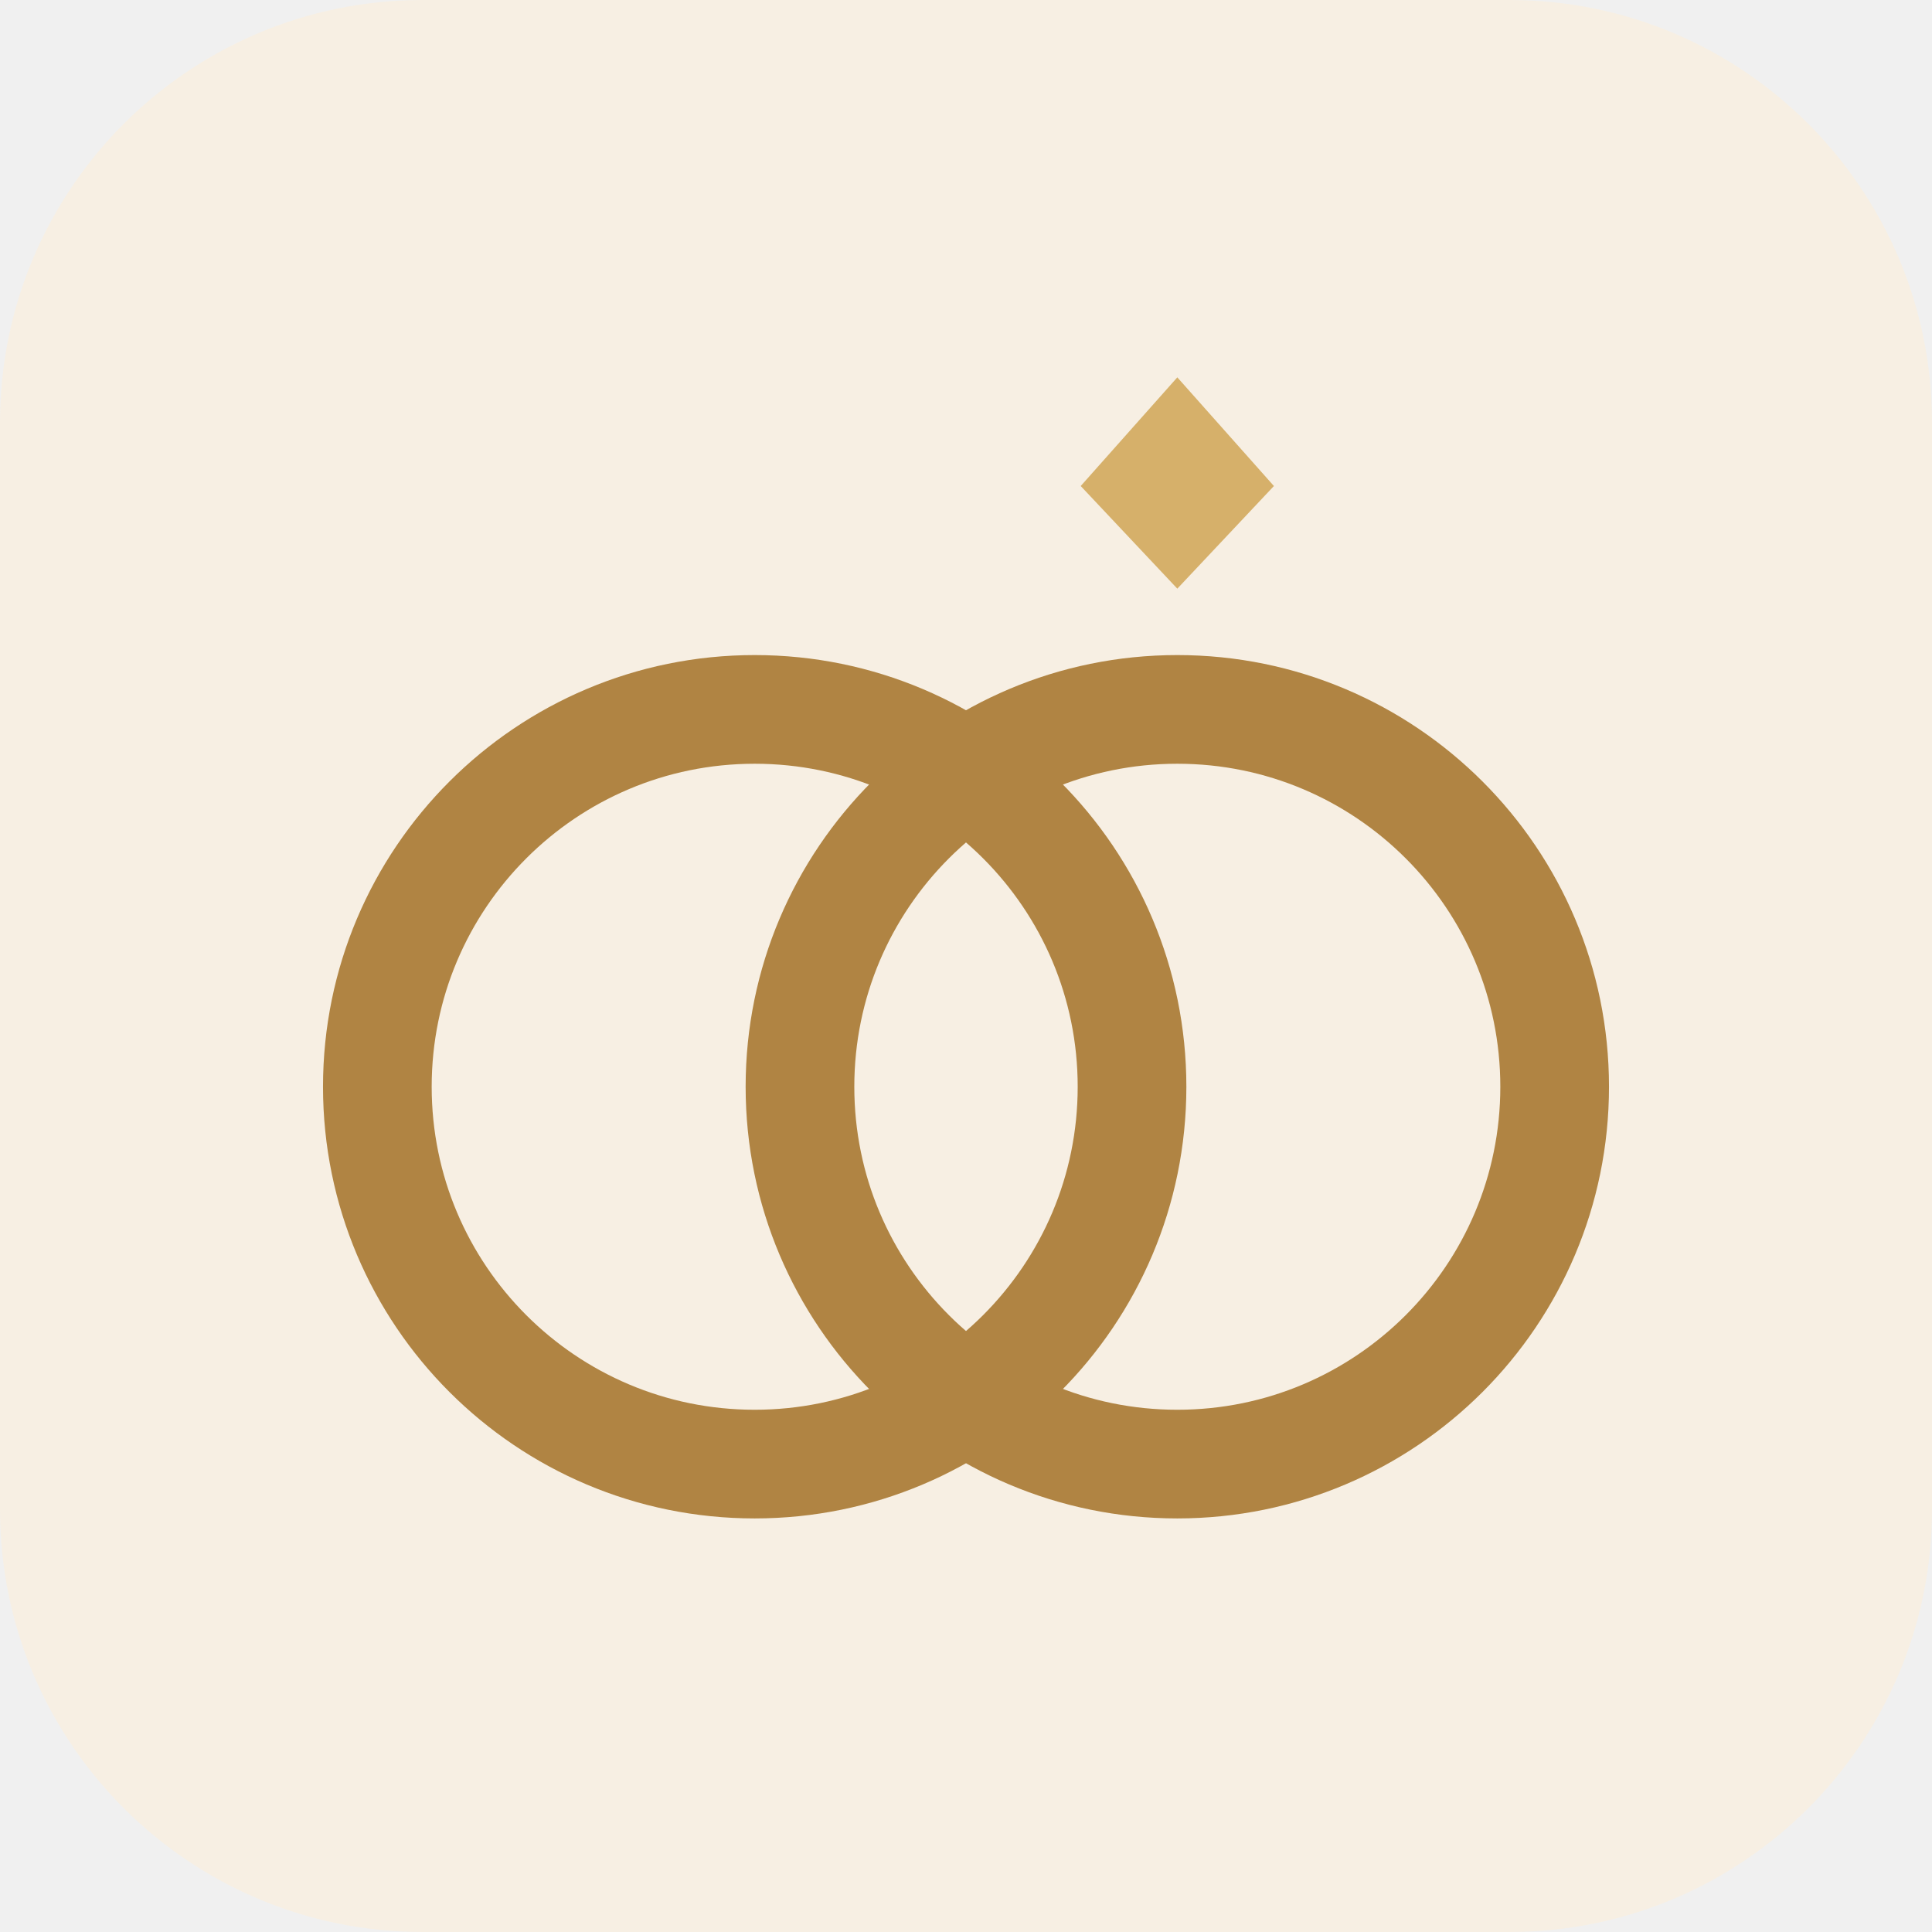
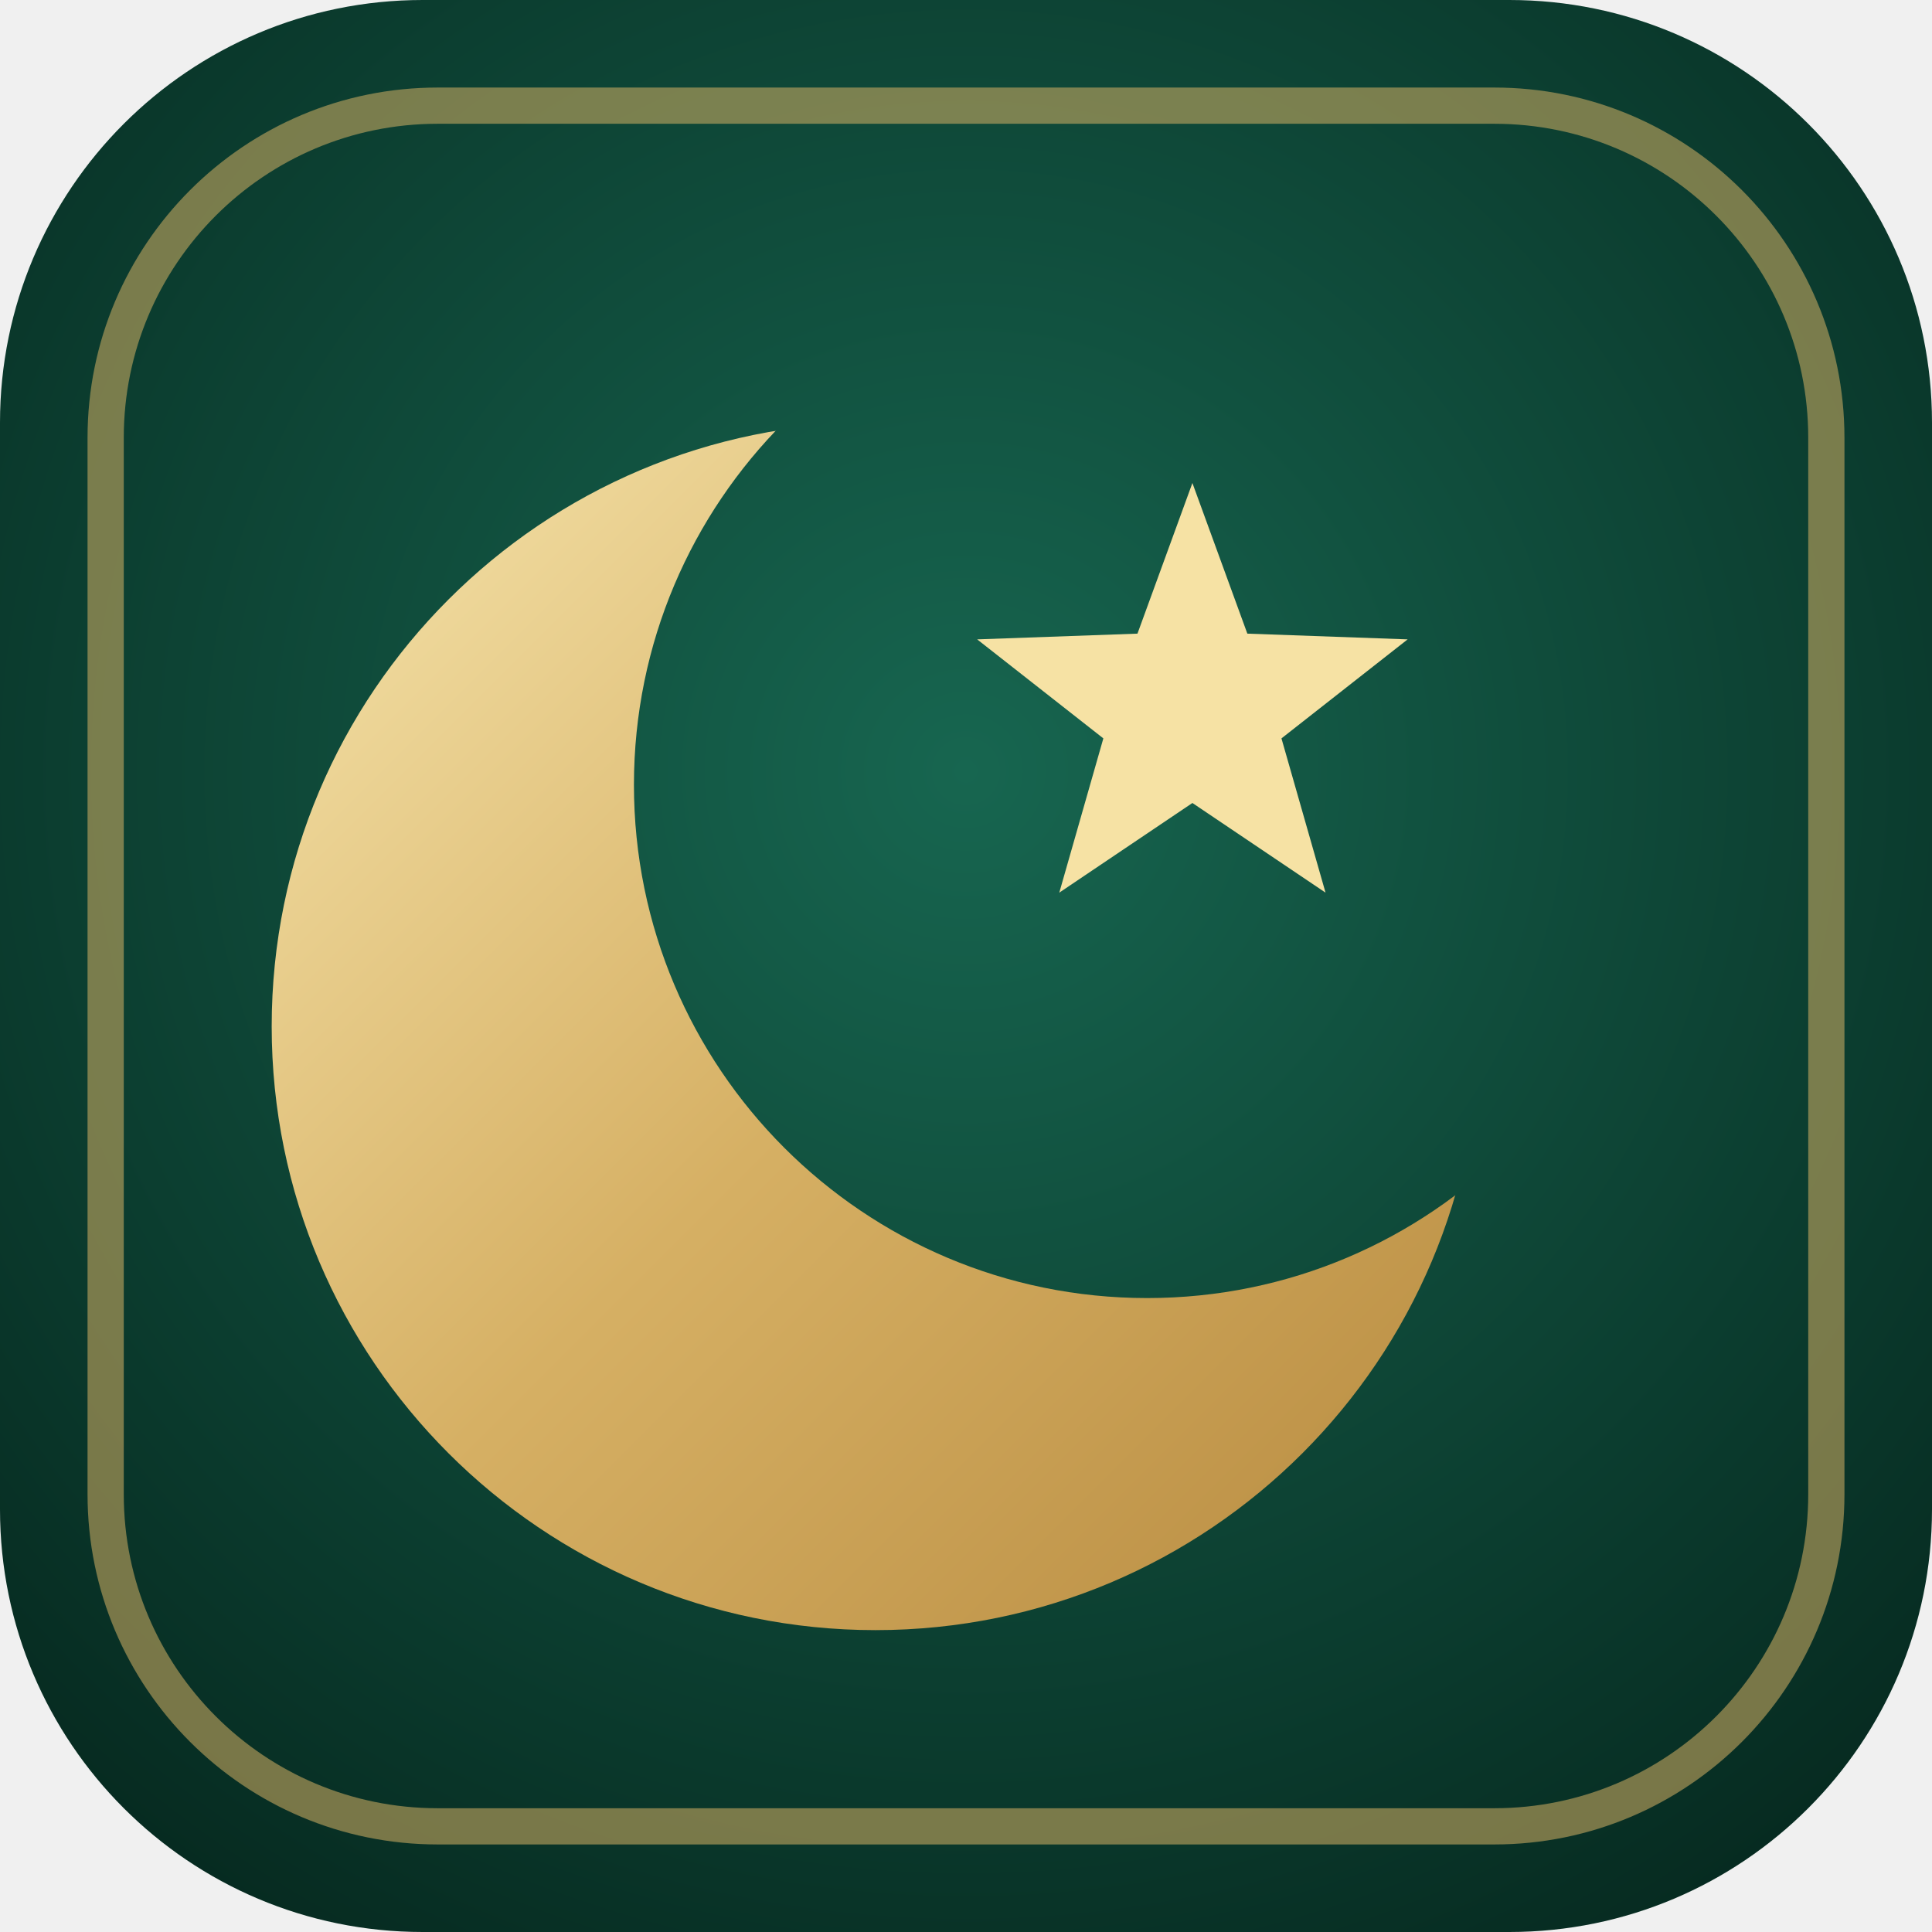
<svg xmlns="http://www.w3.org/2000/svg" viewBox="0 0 64 64">
-   <rect width="64" height="64" rx="14" fill="#f7efe3" />
-   <g fill="none" stroke="#b08443" stroke-width="3.6">
-     <circle cx="25" cy="36" r="12.5" />
-     <circle cx="39" cy="36" r="12.5" />
-   </g>
-   <path d="M39 12.5l3.2 3.6-3.2 3.4-3.2-3.4z" fill="#d6b06a" />
+   <defs>
+     <linearGradient id="g" x1="0" y1="0" x2="1" y2="1">
+       <stop offset="0" stop-color="#f7e6ae" />
+       <stop offset=".5" stop-color="#d6b064" />
+       <stop offset="1" stop-color="#b78a3f" />
+     </linearGradient>
+     <radialGradient id="b" cx=".5" cy=".4" r=".7">
+       <stop offset="0" stop-color="#176650" />
+       <stop offset="1" stop-color="#062a20" />
+     </radialGradient>
+     <mask id="m">
+       <rect width="64" height="64" fill="#fff" />
+       <circle cx="38" cy="26" r="17" fill="#000" />
+     </mask>
+   </defs>
+   <rect width="64" height="64" rx="14" fill="url(#b)" />
+   <rect x="3.5" y="3.5" width="57" height="57" rx="11" fill="none" stroke="#d6b064" stroke-width="1.2" opacity=".55" />
+   <circle cx="29" cy="34" r="20" fill="url(#g)" mask="url(#m)" />
+   <path d="M39.50 16.00 L41.32 20.99 L46.63 21.18 L42.45 24.46 L43.91 29.57 L39.50 26.60 L35.09 29.57 L36.55 24.46 L32.37 21.18 L37.68 20.99Z" fill="#f6e2a4" />
</svg>
